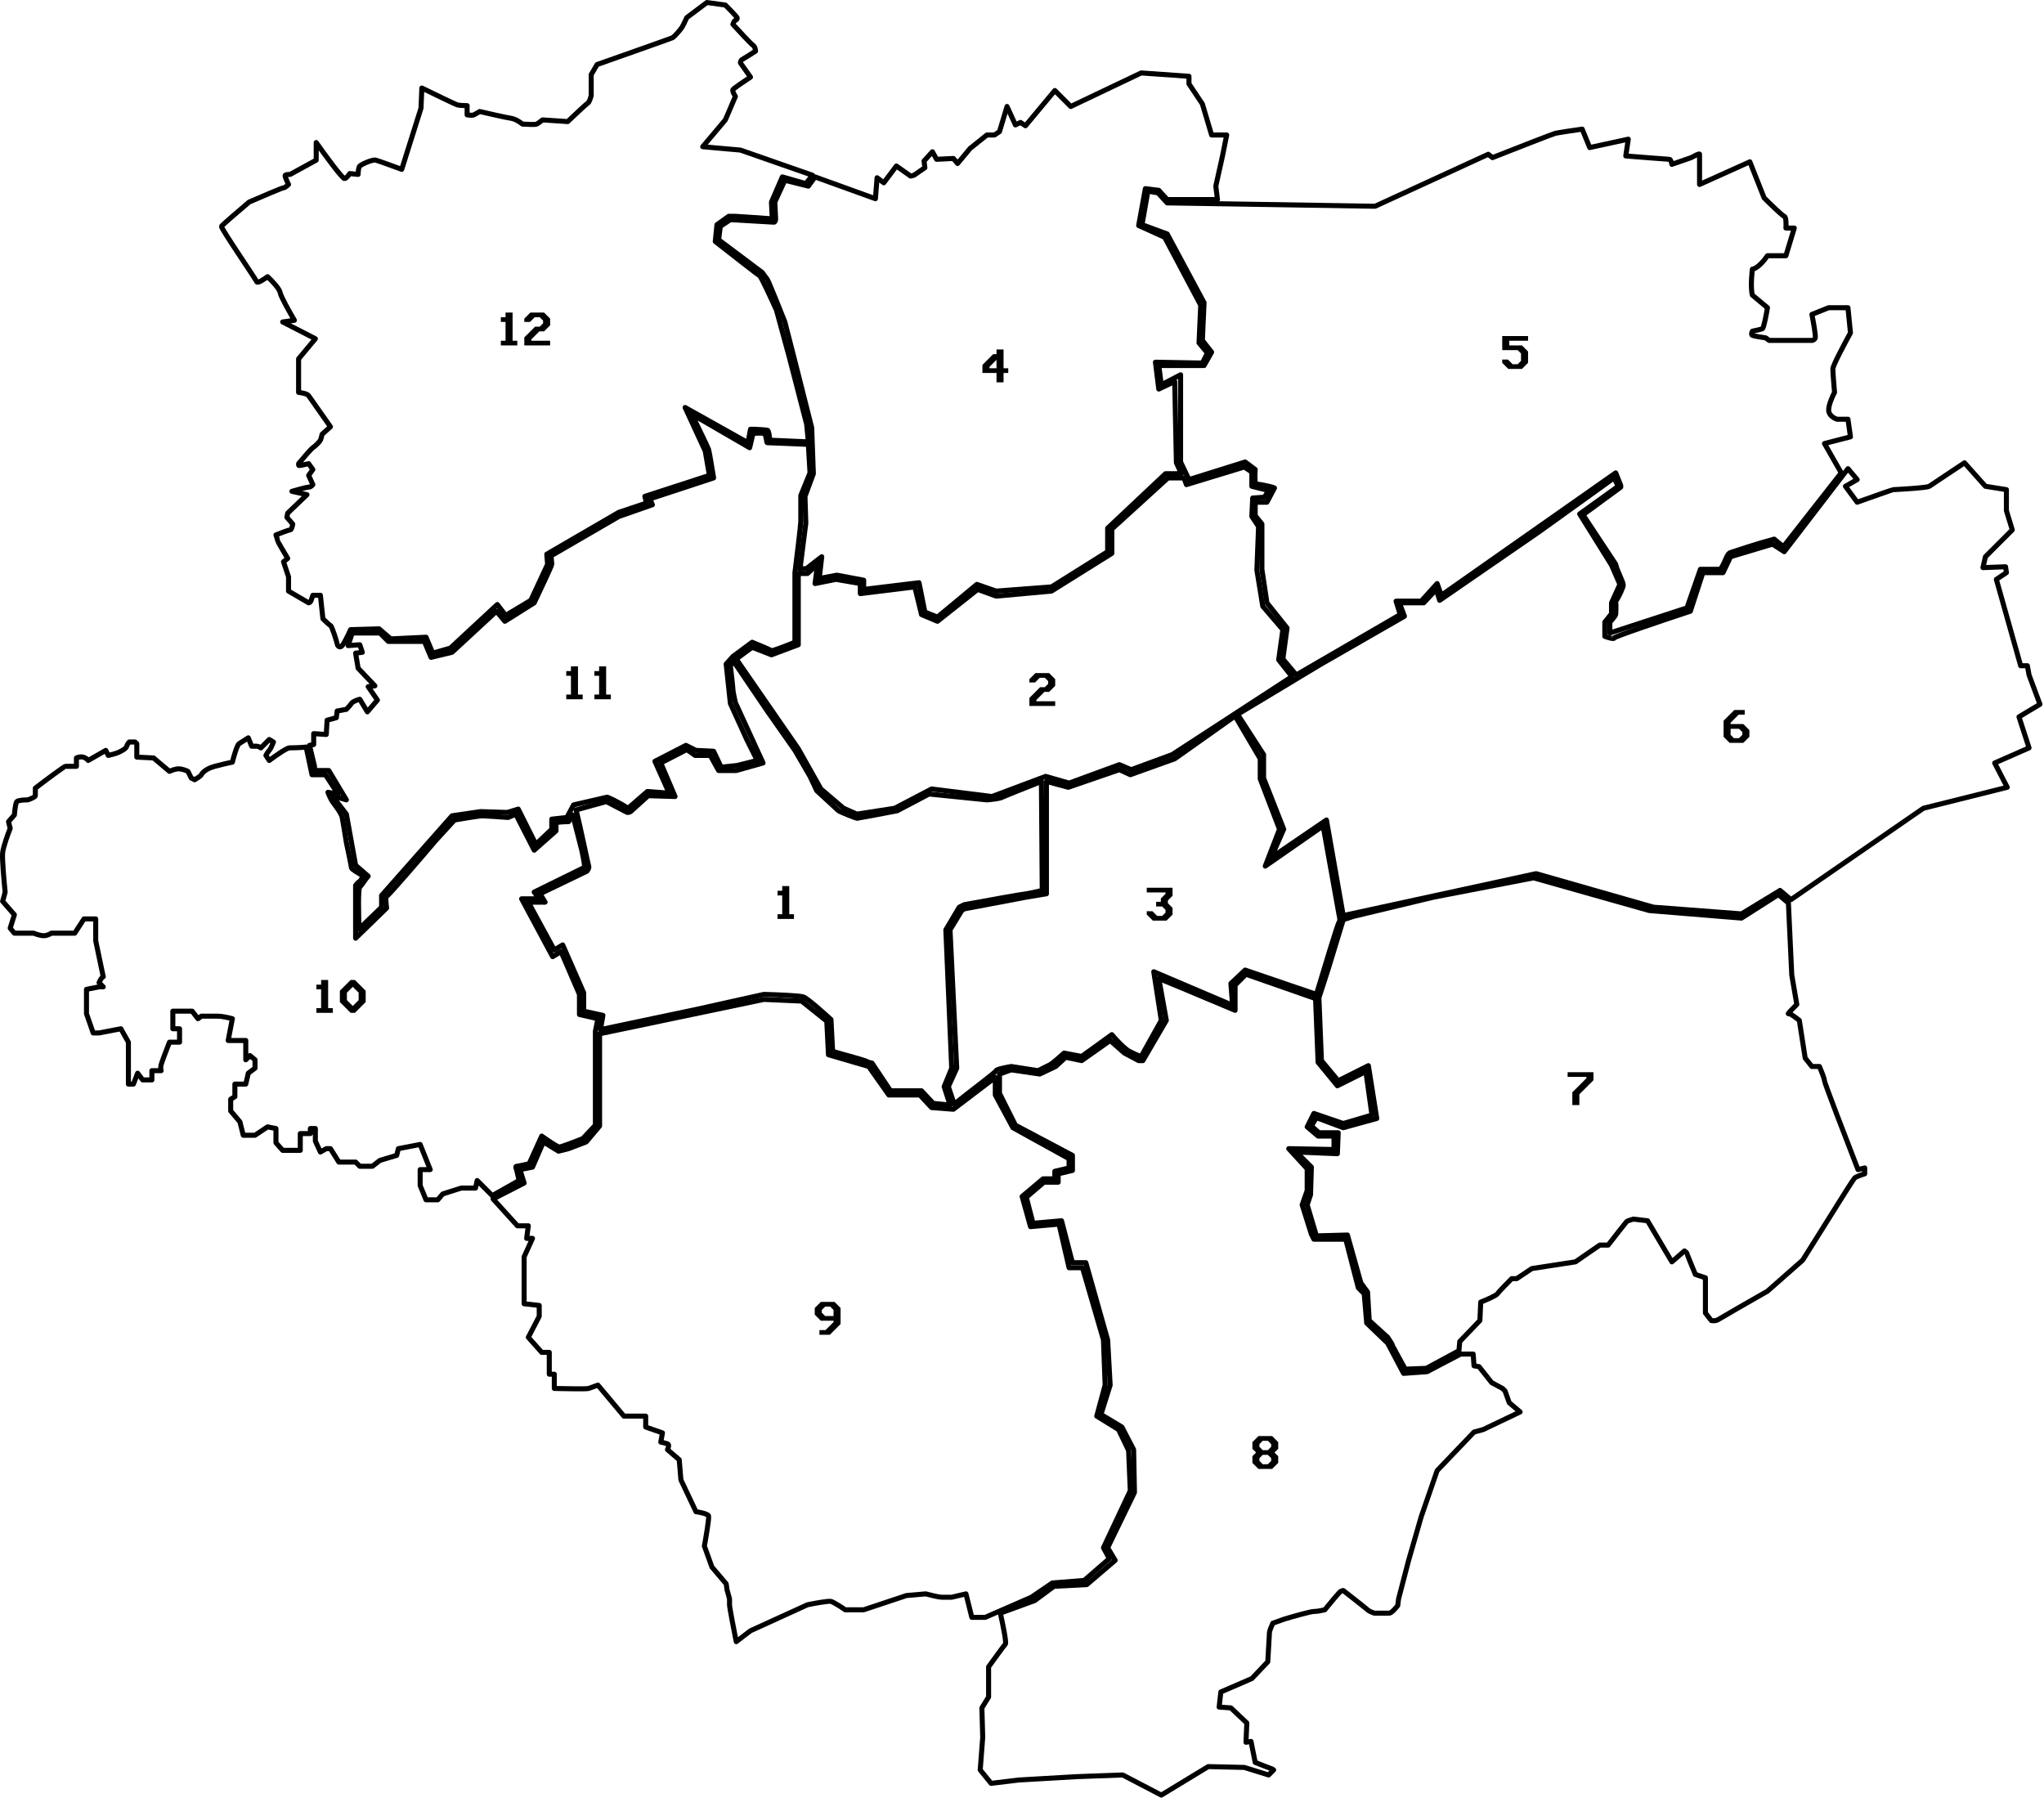
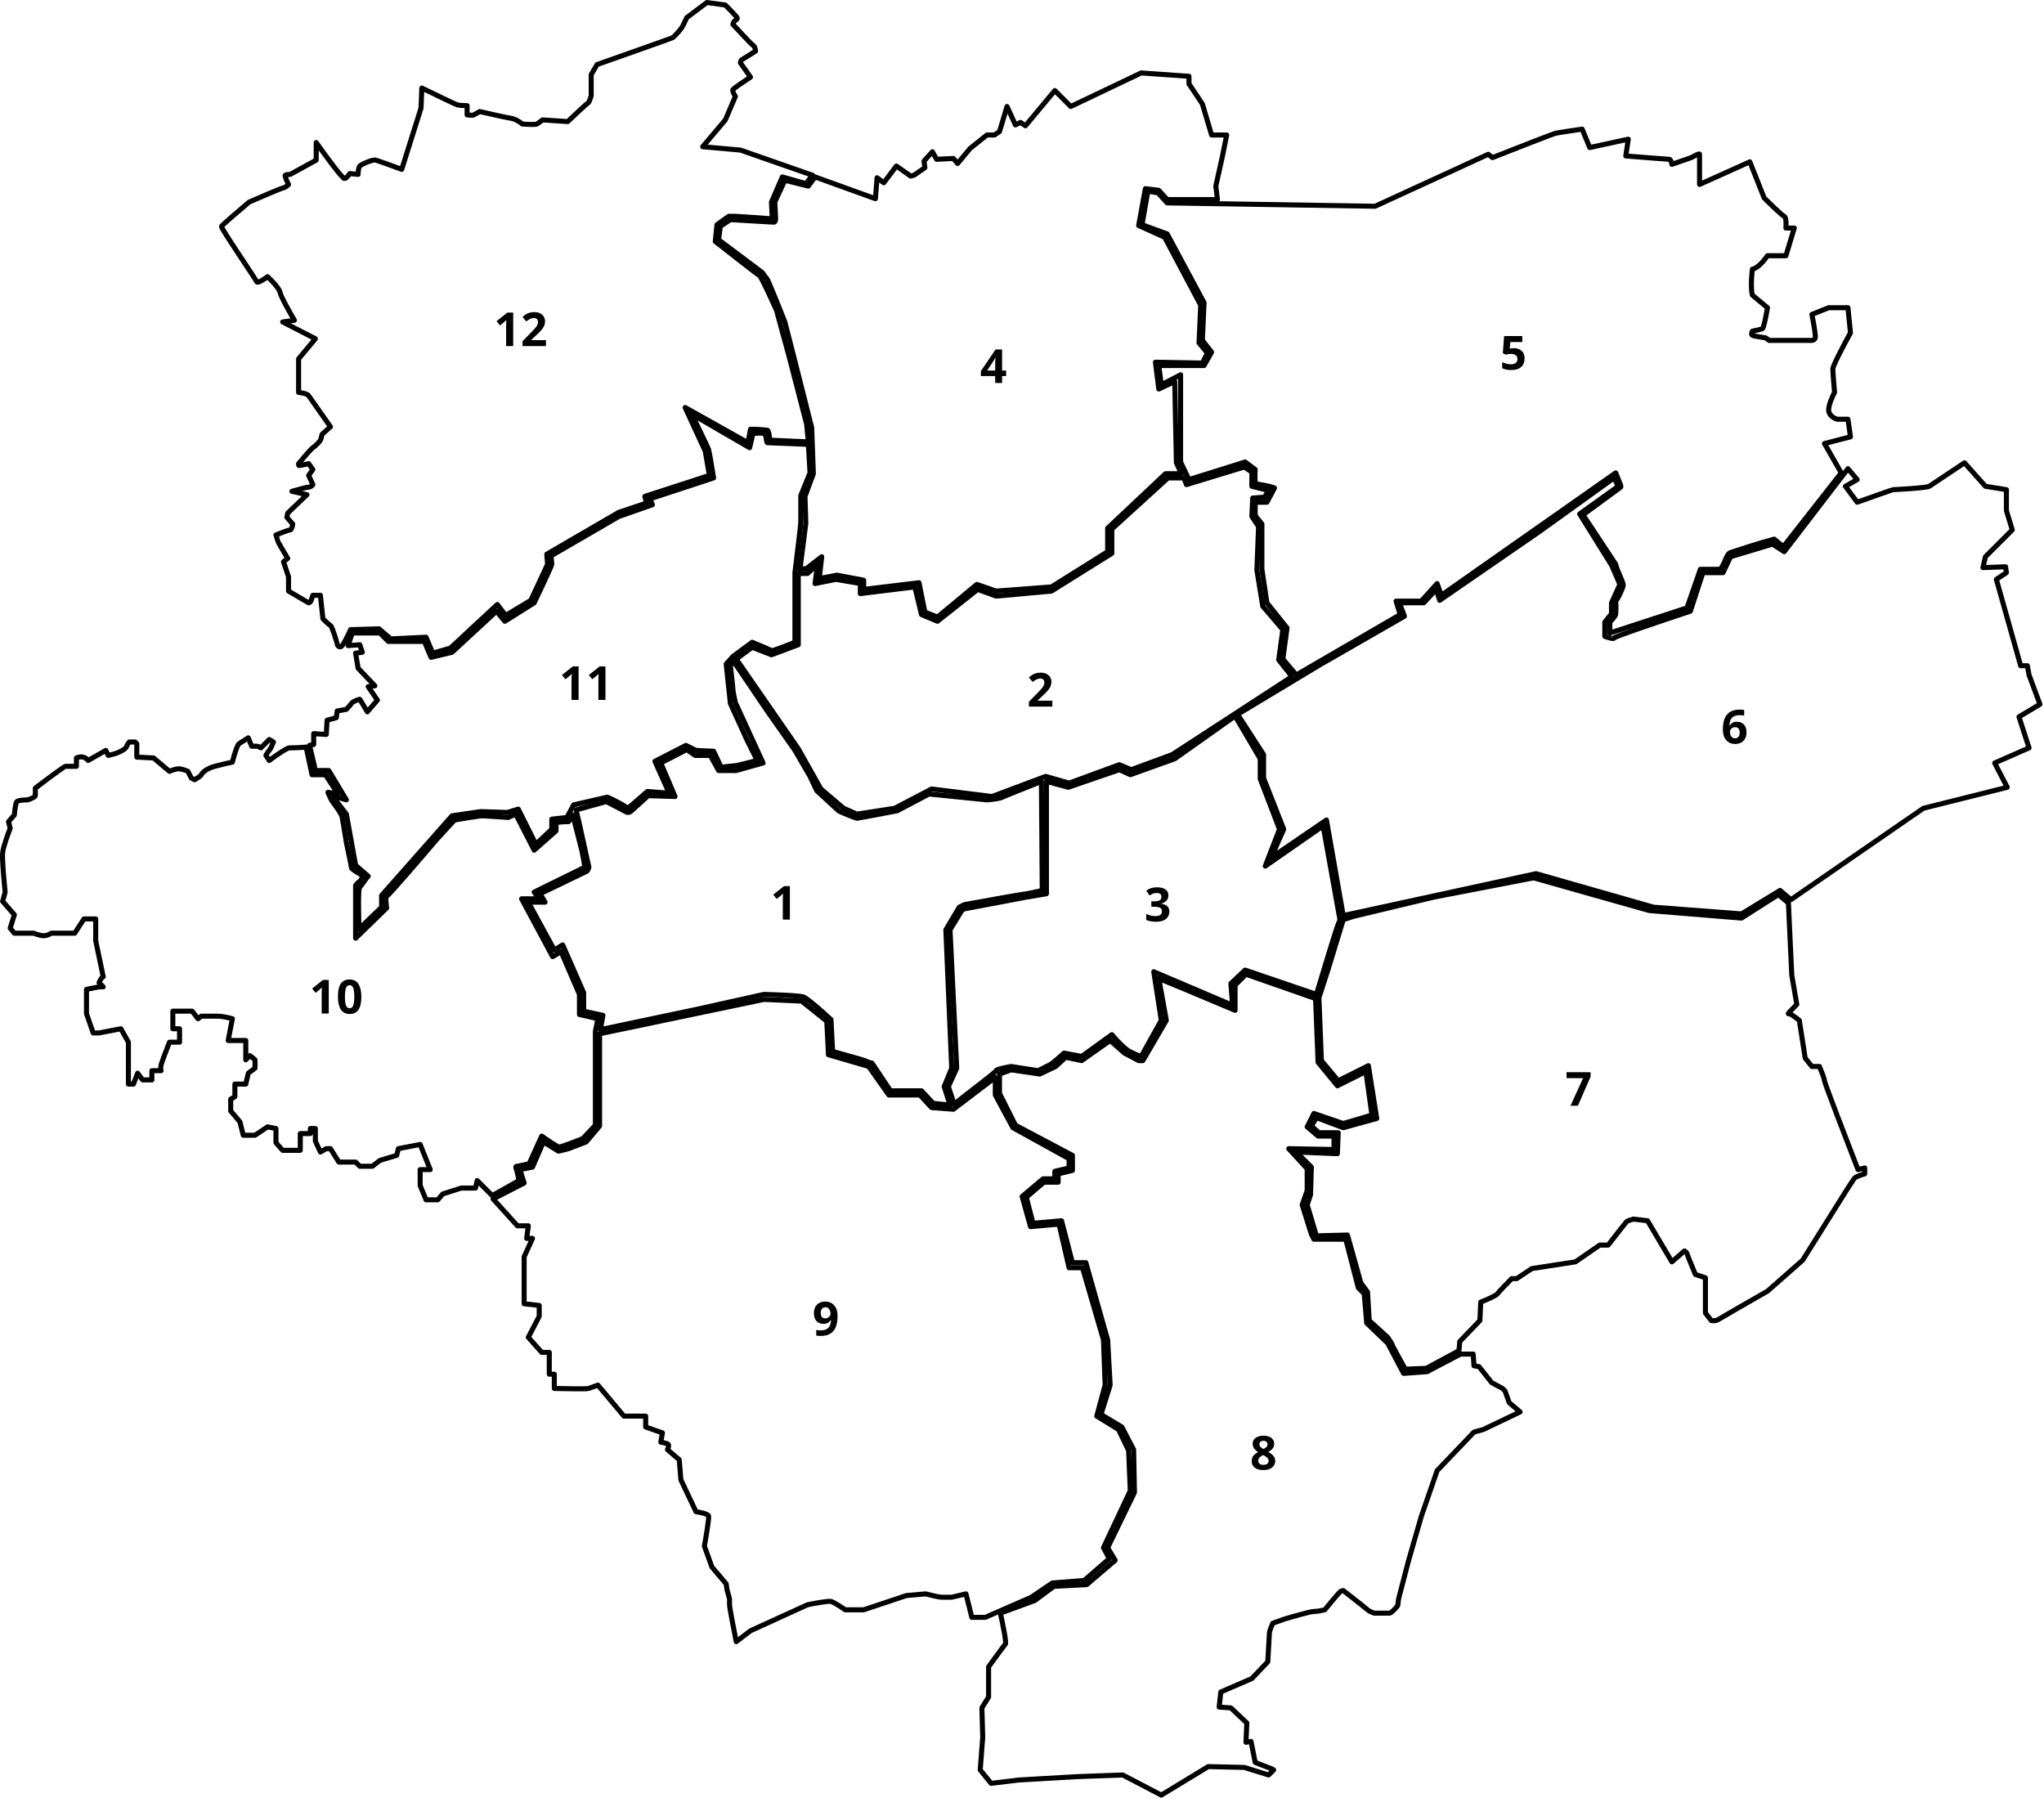
<svg xmlns="http://www.w3.org/2000/svg" width="1219" height="1072" viewBox="0 0 1219 1072" fill="none">
  <g id="DortmundMap">
    <g id="1">
      <path id="outline" d="M359.577 605.5L358.077 614L415.077 602L455.577 593C462.41 593.167 476.677 593.7 479.077 594.5C481.477 595.3 491.077 603.833 495.577 608L496.577 627C503.244 628.833 516.677 632.6 517.077 633C517.477 633.4 519.244 633.833 520.077 634L531.077 650.5H549.577L556.577 658L566.577 659L563.077 648L567.577 637L564.077 554.5L572.077 541L575.077 539.5C586.744 537.333 611.077 533 612.077 533C612.577 533 619.077 531.667 621.577 531L621.077 466C613.91 468.833 599.177 474.7 597.577 475.5C595.977 476.3 590.91 476.833 588.577 477L554.077 473.5L535.077 483.5C527.244 485 511.477 488 511.077 488C510.577 488 500.577 484 500.077 483.5C499.677 483.1 491.244 475.333 487.077 471.5L483.077 463L474.077 447.5L457.577 424L437.577 394.5L437.077 395L435.577 397C436.077 401.167 437.077 409.8 437.077 411C437.077 412.2 438.077 416.833 438.577 419L455.077 455L439.077 459.5H428.577L423.577 450.5H414.577L409.577 447L394.077 455L402.577 475L386.577 474.5C383.244 477.5 376.477 483.6 376.077 484C375.677 484.4 374.577 484.5 374.077 484.5L361.577 478L343.577 483C346.077 493.167 350.677 515.3 351.077 516.5C351.477 517.7 350.577 518.667 350.077 519.5L322.077 533L325.077 538H315.077L330.577 566.5L335.577 563.5L348.077 592V603L359.577 605.5Z" stroke="black" stroke-width="3" stroke-linejoin="round" />
-       <path id="text" d="M470.699 528.4V545.2H473.499V548H463.699V545.2H466.499V534H463.699V531.2H466.499V528.4H470.699Z" fill="black" />
+       <text id="text" fill="black" style="white-space: pre" xml:space="preserve" font-family="Bedstead" font-size="28" font-weight="bold" letter-spacing="0em">
+         <tspan x="459.499" y="548.4">1</tspan>
+       </text>
    </g>
    <g id="2">
      <path id="outline_2" d="M448.577 386L439.077 393L476.077 446.5L489.577 470.5L503.077 482L511.077 485.5L533.577 482L555.577 470.5L591.577 475L623.577 463L637.577 467L667.577 456L674.577 459L699.077 450L770.499 403.5L762.577 393.5L765.077 375.5L753.077 361.5L749.577 340L750.577 314L746.577 308L747.077 297L754.077 296.5L756.577 292.5L746.577 290V281.5L742.077 278.5L707.577 289L706.077 285H696.577L663.077 315.5V330L627.077 352.5L594.077 355.5L583.077 351.5L559.077 370.5L549.577 366.5L545.577 350L513.077 354V348L498.577 345.5L486.077 348L487.577 336.5L481.577 342H476.077V384.5L460.077 390.5L448.577 386Z" stroke="black" stroke-width="3" stroke-linejoin="round" />
-       <path id="text_2" d="M617.511 401.4H625.687L629.299 405.012V408.988L625.687 412.6H622.887L618.099 417.388V418.2H629.299V421H613.899V416.212L620.311 409.8H623.111L625.099 407.812V406.188L623.111 404.2H620.087L617.287 407H613.899V405.012L617.511 401.4Z" fill="black" />
+       <text id="text_2" fill="black" style="white-space: pre" xml:space="preserve" font-family="Bedstead" font-size="28" font-weight="bold" letter-spacing="0em">
+         <tspan x="612.499" y="421.4">2</tspan>
+       </text>
    </g>
    <g id="3">
      <path id="outline_3" d="M570.577 637L565.577 648L569.077 658.5C576.91 652 594.077 639.3 594.077 638.5C594.077 637.7 600.077 636.5 603.077 636L619.077 638.5L626.077 635C627.677 634.2 632.41 630 634.577 628L645.077 630L663.077 617C665.41 620 671.177 625.8 673.577 627C675.977 628.2 679.41 629.833 680.577 630L692.577 608.5L688.077 579.5L735.077 599.5L734.077 586.5L742.577 578.5L785.077 593C789.244 579.333 797.777 550.8 798.577 550C799.377 549.2 798.91 546.667 798.577 545.5L789.077 492.5L754.577 516.5L763.077 494.5L751.577 464.5V452.5L736.577 427L700.577 452.5L674.077 462L667.577 459L637.077 469.5L624.077 466V533L612.077 535L575.077 542L573.577 543L566.577 554.5L570.577 637Z" stroke="black" stroke-width="3" stroke-linejoin="round" />
-       <path id="text_3" d="M683.899 532.2V529.4H699.299V534.188L696.499 536.988V538.612L699.299 541.412V545.388L695.687 549H687.511L683.899 545.388V543.4H687.287L690.087 546.2H693.111L695.099 544.212V542.588L693.111 540.6H689.499V537.8H692.299V535.812L695.099 533.012V532.2H683.899Z" fill="black" />
+       <text id="text_3" fill="black" style="white-space: pre" xml:space="preserve" font-family="Bedstead" font-size="28" font-weight="bold" letter-spacing="0em">
+         <tspan x="682.499" y="549.4">3</tspan>
+       </text>
    </g>
    <g id="4">
      <path id="outline_4" d="M482.077 111L486.077 105.5L522.077 118.5L523.077 106L527.077 109L534.577 99L543.077 105L545.077 104.5L551.577 100L551.077 96L556.077 90.5L558.577 95L568.577 94.5L571.077 97.5L578.577 88.5L588.577 80.5H593.077L596.077 78.5L600.577 63.5L605.577 74.5L608.577 73L611.577 75L629.077 54L638.577 63.5L680.577 43.5L709.077 45.5V50L717.077 62L722.577 80.5H731.577L729.077 93L725.077 111L726.077 119H696.077L691.077 113.5L683.077 112.5L679.077 134.5L694.577 141.5L716.077 182L715.077 204.5L720.077 210.5L717.077 216.5L689.077 216L691.077 232L700.577 227.5L701.577 276L704.577 282.5H695.077L660.577 315V329L627.077 350L594.077 352.5L582.577 348.5L559.077 368L551.577 365L548.077 347.5L515.077 351.5V346L499.077 343L488.577 345L490.077 332C487.244 334.167 481.477 338.6 481.077 339C480.677 339.4 478.744 338.833 477.077 339.5L480.577 312L480.077 296L485.077 282.5L484.077 255C478.91 234.5 468.477 193.2 468.077 192C467.577 190.5 458.077 167 457.577 166.5C457.177 166.1 455.41 163.667 454.577 162.5L428.577 143L429.577 135L435.577 131C443.91 131.5 460.777 132.5 461.577 132.5C462.377 132.5 462.577 131.167 462.577 130.5L462.077 120.5L468.077 107.5L482.077 111Z" stroke="black" stroke-width="3" stroke-linejoin="round" />
-       <path id="text_4" d="M598.499 208.4V219.6H601.299V222.4H598.499V228H594.299V222.4H585.899V217.612L592.311 211.2H594.299V208.4H598.499ZM594.299 214.588L590.099 218.788V219.6H594.299V214.588Z" fill="black" />
+       <text id="text_4" fill="black" style="white-space: pre" xml:space="preserve" font-family="Bedstead" font-size="28" font-weight="bold" letter-spacing="0em">
+         <tspan x="584.499" y="228.4">4</tspan>
+       </text>
    </g>
    <g id="5">
      <path id="outline_5" d="M684.577 114L681.077 134L696.077 139.5L718.077 180.5L717.077 203L722.577 210L718.077 218H691.077L692.577 229.5L704.077 223.5V275.5L709.077 286L742.577 275.5L748.577 280C748.244 282.833 748.577 288.5 748.577 288.5C748.577 288.5 757.077 289.667 760.077 291L755.577 299.5H748.577V307.5L752.577 312.5V339.5L755.577 359.5L767.577 374.5L765.077 393L773.077 402.5L835.077 366.5L832.577 358.5H847.577L857.077 348L859.577 355L963.577 282L966.577 289.5V290.5L944.077 307L963.577 336.5C964.244 340.167 968.077 346.846 968.077 349C968.077 350 965.577 356 963.577 358.5C963.91 360.833 963.577 366.1 963.577 366.5C963.577 366.9 961.577 369.5 960.077 371V377.5L1006.08 362.5L1014.08 339.5H1026.08C1029.58 334 1029.68 330.3 1032.08 329.5C1034.48 328.7 1048.58 324 1058.08 321.5L1063.58 326L1098.08 282L1088.08 264.5L1103.58 260.5L1102.08 250H1095.58C1093.91 249.5 1090.58 247.7 1090.58 244.5C1090.58 241.3 1092.91 236.167 1094.08 234C1093.74 230.167 1093.08 222 1093.08 220C1093.08 218 1100.08 204.833 1103.58 198.5L1102.08 183.5H1090.58L1080.58 187.5C1081.41 191.667 1082.98 200.3 1082.58 201.5C1082.18 202.7 1081.08 203 1080.58 203H1055.08L1053.08 201.5C1050.74 201.167 1045.88 200.4 1045.08 200C1044.28 199.6 1044.74 198.167 1045.08 197.5C1046.74 197.167 1050.28 196.4 1051.08 196C1051.88 195.6 1053.41 187.5 1054.08 183.5L1045.08 176C1043.74 171 1045.08 160.5 1045.08 160.5C1048.28 160.1 1052.41 155 1054.08 152.5H1065.08L1070.08 136H1065.08C1065.24 133.833 1065.28 129.4 1064.08 129C1062.88 128.6 1055.58 121.5 1052.08 118L1043.58 96.5L1013.58 110V92C1013.58 91.2 1010.58 93 1008.58 94L997.077 98C996.91 97 996.377 95 995.577 95C994.777 95 977.91 93.667 969.577 93L971.077 83L948.077 88L943.577 77C938.91 77.667 929.177 79.1 927.577 79.5C925.977 79.9 901.91 89.333 890.077 94L887.577 92L820.077 123L696.077 121L690.577 115L684.577 114Z" stroke="black" stroke-width="3" stroke-linejoin="round" />
-       <path id="text_5" d="M895.899 200.4H911.299V203.2H900.099V206H907.687L911.299 209.612V216.388L907.687 220H899.511L895.899 216.388V214.4H899.287L902.087 217.2H905.111L907.099 215.212V210.788L905.111 208.8H895.899V200.4Z" fill="black" />
+       <text id="text_5" fill="black" style="white-space: pre" xml:space="preserve" font-family="Bedstead" font-size="28" font-weight="bold" letter-spacing="0em">
+         <tspan x="894.499" y="220.4">5</tspan>
+       </text>
    </g>
    <g id="6">
      <path id="outline_6" d="M787.077 396.5L738.077 426L753.577 450V464L765.577 494.5L758.077 511.5L791.077 489L801.077 546L916.077 521L986.077 541L1038.58 545L1061.58 531L1068.08 536.5L1147.08 482L1197.08 469.5L1189.58 455L1210.08 446L1204.08 427.5L1216.58 420L1210.08 402.5L1209.08 397H1205.08L1190.58 345.5L1196.58 341.5L1196.08 338L1182.58 338.5L1184.08 332L1200.08 316L1196.58 304.5V292L1184.08 290L1171.58 276L1150.58 290C1149.08 291 1129.58 292 1129.08 292C1128.68 292 1114.58 297 1107.58 299.5L1100.58 290L1107.58 286L1102.08 279.5L1064.08 329L1057.08 324.5L1032.08 332L1027.58 341.5H1015.58L1008.08 364.5C992.91 369.5 962.577 379.7 962.577 380.5C962.577 381.3 958.91 380.167 957.077 379.5V371L961.077 366V359.5L966.077 348.5L961.077 337L942.077 306.5L965.077 290L962.577 285L918.077 317L858.577 358L856.577 351.5L849.077 359.5H834.577L837.577 367.5L787.077 396.5Z" stroke="black" stroke-width="3" stroke-linejoin="round" />
-       <path id="text_6" d="M1034.31 423.4H1040.5V426.2H1036.89L1032.1 430.988V431.8H1039.69L1043.3 435.412V439.388L1039.69 443H1031.51L1027.9 439.388V429.812L1034.31 423.4ZM1032.1 434.6V438.212L1034.09 440.2H1037.11L1039.1 438.212V436.588L1037.11 434.6H1032.1Z" fill="black" />
+       <text id="text_6" fill="black" style="white-space: pre" xml:space="preserve" font-family="Bedstead" font-size="28" font-weight="bold" letter-spacing="0em">
+         <tspan x="1026.5" y="443.4">6</tspan>
+       </text>
    </g>
    <g id="7">
      <path id="outline_7" d="M870.077 805.5L850.577 816L838.077 816.5C835.577 812 830.577 802.9 830.577 802.5C830.577 802.1 828.577 799 827.577 797.5L816.577 787.5L815.577 770.5L811.577 765L803.577 736.5L785.077 737L779.577 718.5L781.577 712.5L782.077 696L773.077 687L797.577 688L798.077 675.5H786.577L782.077 671.5L785.077 666.5L801.077 672.5L821.077 667L816.077 635.5L798.077 644.5L788.077 632.5L786.577 595L792.077 578L801.077 548.5L807.077 546.5L855.077 535L914.577 523.5L983.577 543L1038.58 547.5L1060.58 533.5L1066.58 538.5L1067.08 549.5L1068.58 581.5L1071.58 599C1069.58 601 1065.78 604.9 1066.58 604.5C1067.38 604.1 1071.24 607 1073.08 608.5L1076.58 631L1080.58 636H1085.08C1086.08 638.334 1088.08 643.3 1088.08 644.5C1088.08 645.7 1101.41 680.334 1108.08 697.5L1112.08 696.5V700C1110.41 700.5 1106.88 701.7 1106.08 702.5C1105.28 703.3 1099.08 713.167 1096.08 718L1075.08 751.5L1054.08 770C1044.74 775.334 1025.78 786.2 1024.58 787C1023.38 787.8 1021.41 787.667 1020.58 787.5L1017.08 783V762L1011.08 760C1009.41 756 1006.08 747.9 1006.08 747.5C1006.08 747.1 1005.08 746.334 1004.58 746L997.077 752.5L982.577 728L974.077 727C972.91 727.334 970.477 728.1 970.077 728.5C969.677 728.9 962.577 738 959.077 742.5H954.077L939.577 752.5L913.577 756.5L904.577 762.5H901.577C899.077 765 893.877 770.3 893.077 771.5C892.277 772.7 886.077 775.334 883.077 776.5L882.577 787.5L870.577 800L870.077 805.5Z" stroke="black" stroke-width="3" stroke-linejoin="round" />
-       <path id="text_7" d="M934.899 642.2V639.4H950.299V644.188L941.899 652.588V659H937.699V651.412L946.099 643.012V642.2H934.899Z" fill="black" />
+       <text id="text_7" fill="black" style="white-space: pre" xml:space="preserve" font-family="Bedstead" font-size="28" font-weight="bold" letter-spacing="0em">
+         <tspan x="933.499" y="659.4">7</tspan>
+       </text>
    </g>
    <g id="8">
      <path id="outline_8" d="M584.577 1055.5L591.077 1063.5L607.577 1061.5L642.077 1059.5L669.577 1058.5L692.577 1070.5L720.577 1053.5L742.077 1054L756.577 1058.5L759.577 1055.5C759.41 1055.33 758.777 1054.9 757.577 1054.5C756.377 1054.1 751.077 1052 748.577 1051L746.077 1038.5L743.077 1039L743.577 1027.5L734.077 1018.5L727.077 1018L728.077 1009L746.577 1001L756.077 991C756.41 985.5 757.077 974.3 757.077 973.5C757.077 972.7 758.41 969.5 759.077 968L766.077 965.5C771.077 964 781.577 961 783.577 961C785.577 961 788.744 960.333 790.077 960C792.91 956.5 798.777 949.4 799.577 949C800.377 948.6 800.91 948.5 801.077 948.5C805.577 952 814.777 959.2 815.577 960C816.377 960.8 818.577 961.667 819.577 962H828.577C829.777 962 832.41 959 833.577 957.5L834.077 953.5L840.077 930.5L847.577 904.5L857.077 877L879.077 854L884.577 852.5L906.577 842L900.077 836.5L897.577 829.5L896.077 828L889.577 824.5L882.077 815L879.077 814.5L878.577 807.5H871.077L851.077 818L837.077 819L827.577 801L815.077 789L813.577 771.5L810.077 768L802.577 739H783.577L782.077 736L776.577 718.5L779.577 710V697L768.577 685L795.577 685.5V677.5H786.077L779.577 672L783.577 664L801.077 670L818.077 665V664L814.577 639L797.577 647.5L786.077 633.5L784.577 595.5L743.077 581L736.577 587.5V602.5L705.577 589.5L691.077 583.5L695.577 608.5L681.577 632.5H679.077L670.577 628L662.077 620.5L645.077 632.5L635.577 630.5L629.577 636L620.077 640.5L603.077 638L596.077 640.5V652L605.577 671L639.577 689V698L631.077 700V705H622.577L612.077 714L616.077 729.5L633.077 728L639.577 753H647.577L660.577 799L662.077 826L656.577 843.5L669.077 851L676.077 864.5L676.577 890L660.577 923L665.077 930.5L648.077 945L628.577 946L617.077 954.5L596.577 962C597.91 967.833 600.377 979.7 599.577 980.5C598.777 981.3 592.577 989.833 589.577 994V1012L585.577 1018.5L586.077 1036L584.577 1055.5Z" stroke="black" stroke-width="3" stroke-linejoin="round" />
-       <path id="text_8" d="M750.511 856.4H758.687L762.299 860.012V863.988L760.087 866.2L762.299 868.412V872.388L758.687 876H750.511L746.899 872.388V868.412L749.111 866.2L746.899 863.988V860.012L750.511 856.4ZM751.099 861.188V862.812L753.087 864.8H756.111L758.099 862.812V861.188L756.111 859.2H753.087L751.099 861.188ZM751.099 869.588V871.212L753.087 873.2H756.111L758.099 871.212V869.588L756.111 867.6H753.087L751.099 869.588Z" fill="black" />
+       <text id="text_8" fill="black" style="white-space: pre" xml:space="preserve" font-family="Bedstead" font-size="28" font-weight="bold" letter-spacing="0em">
+         <tspan x="745.499" y="876.4">8</tspan>
+       </text>
    </g>
    <g id="9">
      <path id="outline_9" d="M455.577 596L357.577 616.5V671.5L349.577 681L339.077 685L333.077 686.5L324.077 681L317.577 696L310.077 697.5L312.577 705.5L294.077 715L308.577 731H315.077L314.077 738.5H317.577L312.577 749.5V777.5L321.577 778.5V785L315.077 797.5L323.077 806.5H327.577V819.5H330.577V828C336.91 828.167 349.877 828.4 351.077 828C352.277 827.6 355.244 826.5 356.577 826L372.077 844.5H385.077V851L395.077 854.5L394.077 860C394.91 860.167 396.877 860.6 398.077 861C399.277 861.4 398.577 863.5 398.077 864.5L405.077 870.5L406.077 882.5L415.077 901.5C417.41 901.833 422.177 902.8 422.577 904C422.977 905.2 421.077 916.5 420.077 922L424.577 934.5L433.077 944.5L433.577 948L435.077 953.5V957C435.077 958.6 437.744 972.333 439.077 979L447.577 972.5L481.577 957C485.577 956.167 493.977 954.6 495.577 955C497.177 955.4 501.91 958.5 504.077 960H515.077L540.577 951.5L552.077 950.5C554.577 951.167 559.977 952.5 561.577 952.5H567.577L576.077 950.5L579.577 964.5H587.577L615.077 952.5L627.577 944L646.577 942.5L661.577 929.5L658.077 923L674.077 889L673.077 865L667.077 852.5L654.077 844.5L659.077 826L658.077 799L645.577 756H637.577L631.577 730L614.577 731.5L609.577 713.5L622.077 703H629.077V698.5L637.577 696.5V691L604.077 672.5L593.577 653V642.5L568.577 661.5L555.577 660.5L548.577 653H530.077L518.077 636L494.077 629L493.077 609L478.077 597L455.577 596Z" stroke="black" stroke-width="3" stroke-linejoin="round" />
-       <path id="text_9" d="M489.511 776.4H497.687L501.299 780.012V789.588L494.887 796H488.699V793.2H492.311L497.099 788.412V787.6H489.511L485.899 783.988V780.012L489.511 776.4ZM490.099 781.188V782.812L492.087 784.8H497.099V781.188L495.111 779.2H492.087L490.099 781.188Z" fill="black" />
+       <text id="text_9" fill="black" style="white-space: pre" xml:space="preserve" font-family="Bedstead" font-size="28" font-weight="bold" letter-spacing="0em">
+         <tspan x="484.499" y="796.4">9</tspan>
+       </text>
    </g>
    <g id="10">
      <path id="outline_10" d="M57.077 561L61.577 582.5C60.777 582.5 59.577 584.833 59.077 586L61.577 588.5H59.077L51.577 590V604.5L55.577 616H59.077L72.077 613.5L76.577 621.5V646.5H79.577L82.077 640L85.077 644H90.577V638.5H96.077C95.91 638 95.677 636.6 96.077 635C96.477 633.4 99.577 625.333 101.077 621.5H107.077V613.5H103.077V603H114.577L118.077 607.5L120.077 606H130.077C132.477 606 136.744 607 138.577 607.5L136.077 620.5H146.577V632L149.077 629.5L152.077 632V637L148.077 640L146.577 646.5H140.077V654L137.577 655.5V662.5L143.077 669L145.077 677H152.077L159.577 672L164.577 673V681.5L168.577 686H179.077V676H185.077V673H188.077V680.5L191.077 687L194.577 685H197.077L202.077 693H212.077L214.577 695.5H222.077L226.577 692L236.577 689L237.577 685L250.577 682.5L256.577 697.5H250.577V707L254.077 715.5H261.077L264.077 712L275.077 708.5H283.577L284.577 704L293.577 713L309.577 704L308.077 697.5C307.744 696.833 307.277 695.5 308.077 695.5C308.877 695.5 313.41 694.5 315.577 694L323.077 677.5C326.077 679.667 332.377 684 333.577 684C334.777 684 343.41 680.667 347.577 679L355.077 671V615L356.577 607.5L345.577 605V593L334.577 567.5L329.577 570.5L311.077 536H321.577L318.577 532L348.077 517.5C348.244 517.333 348.577 516.8 348.577 516C348.577 515.2 347.577 510 347.077 507.5L341.577 486L339.077 490C336.577 490 331.577 490.2 331.577 491V495.5L318.577 507L307.577 485.5L303.077 487.5C298.577 487.167 289.177 486.5 287.577 486.5C285.977 486.5 275.91 488.167 271.077 489L260.077 501C250.577 512.167 231.377 534.5 230.577 534.5C229.777 534.5 230.244 539.167 230.577 541.5L212.077 559.5V528C212.41 527.5 213.377 526.3 214.577 525.5C215.777 524.7 216.077 522.833 216.077 522C213.91 520.833 209.577 518.3 209.577 517.5C209.577 516.7 207.577 507.167 206.577 502.5C205.91 498.333 204.477 489.5 204.077 487.5C203.577 485 200.077 480.5 198.577 478.5C197.377 476.9 196.077 473.833 195.577 472.5L201.577 473.5L194.077 462H186.077L182.577 445.5C180.244 445.833 174.177 446 172.577 446C170.977 446 163.91 451 160.577 453.5L158.577 450.5C158.91 449.833 159.777 448.3 160.577 447.5C161.377 446.7 162.577 443.833 163.077 442.5L160.577 441L155.577 446C155.077 445.667 153.877 445 153.077 445H150.077L148.077 440C146.744 440.833 143.777 442.7 142.577 443.5C141.377 444.3 139.41 451.167 138.577 454.5C136.91 454.833 132.477 455.8 128.077 457C122.577 458.5 120.577 461 120.077 462C119.677 462.8 117.244 464.333 116.077 465L114.077 464L112.077 460C111.077 459.5 108.577 458.5 106.577 458.5C104.577 458.5 102.077 459.5 101.077 460L91.577 452L81.577 451.5V443.5L80.577 442.5H77.077C76.744 442.833 75.977 443.8 75.577 445C75.077 446.5 73.077 447.5 71.077 448.5C69.477 449.3 66.077 450.167 64.577 450.5L63.077 447.5L52.577 453.5C52.244 453 51.177 451.9 49.577 451.5C47.977 451.1 46.244 451.667 45.577 452V457H39.077C38.277 457 26.744 465.667 21.077 470V474.5C21.077 475.3 18.077 476.5 16.577 477C14.744 477 10.877 477.2 10.077 478C9.277 478.8 8.744 483.667 8.577 486L5.077 490L6.077 494C4.744 497.333 1.977 504.9 1.577 508.5C1.177 512.1 2.41 525.667 3.077 532L1.577 537.5L8.577 545.5L6.077 553.5L8.577 556.5H20.077C21.244 557 24.077 558 26.077 558C28.077 558 29.91 557 30.577 556.5H44.577L50.077 548H57.077V561Z" stroke="black" stroke-width="3" stroke-linejoin="round" />
-       <path id="text_10" d="M195.699 584.4V601.2H198.499V604H188.699V601.2H191.499V590H188.699V587.2H191.499V584.4H195.699ZM211.676 584.4L218.088 590.812V597.588L211.676 604H209.1L202.688 597.588V590.812L209.1 584.4H211.676ZM210.388 588.488L206.888 591.988V596.412L210.388 599.912L213.888 596.412V591.988L210.388 588.488Z" fill="black" />
+       <text id="text_10" fill="black" style="white-space: pre" xml:space="preserve" font-family="Bedstead" font-size="28" font-weight="bold" letter-spacing="0em">
+         <tspan x="184.499" y="604.4">10</tspan>
+       </text>
    </g>
    <g id="11">
      <path id="outline_11" d="M342.077 480L338.077 487.5L329.077 488.5V494.5L319.577 503.5L309.077 482.5L302.577 484.5L286.577 484L269.577 486.5L227.577 534V541L214.077 554C213.91 545.833 213.411 530.166 214.577 529C216.077 527.5 218.077 524 219.577 522.5L212.077 516L206.577 485.5L198.077 474.5L206.577 477L196.077 459.5H187.577V457L184.577 444.5L187.077 444V437.5L194.577 438L195.077 429.5L200.577 428L201.077 424L206.577 423C207.244 422.333 208.777 420.7 209.577 419.5C210.377 418.3 213.244 417.333 214.577 417L219.077 424.5L225.077 417.5L219.577 409.5L223.577 409L213.577 398.5L212.077 389.5L216.077 389L214.577 384.5L207.577 385L210.077 377.5H226.577L231.577 382.5H253.077L257.077 392L269.577 389L296.077 364.5L301.077 370.5L318.577 359.5C322.077 352.167 329.077 337.3 329.077 336.5C329.077 335.7 328.744 332.833 328.577 331.5L369.077 308L389.077 301L387.577 297.5L425.577 285C424.744 279.833 422.977 269.2 422.577 268C422.177 266.8 415.744 253.5 412.577 247L447.077 267L449.077 258.5C450.744 258.333 454.377 258.1 455.577 258.5C457.077 259 457.077 264 457.577 264C457.977 264 474.077 264.667 482.077 265L483.077 282L477.577 295.5V311C477.577 313 475.244 332.167 474.077 341.5V383C469.577 384.833 460.477 388.4 460.077 388C459.677 387.6 452.244 384.5 448.577 383L437.077 391.5L433.077 396L435.577 419.5L445.577 441.5L451.577 453.5L439.577 456.5L430.077 457.5L425.577 448L415.077 447.5L409.077 444.5L390.577 454L399.077 473L386.077 472L374.577 482C371.41 479.833 364.777 476.4 363.577 476C362.377 475.6 362.577 475.167 361.577 475.5L342.077 480Z" stroke="black" stroke-width="3" stroke-linejoin="round" />
-       <path id="text_11" d="M344.699 397.4V414.2H347.499V417H337.699V414.2H340.499V403H337.699V400.2H340.499V397.4H344.699ZM361.488 397.4V414.2H364.288V417H354.488V414.2H357.288V403H354.488V400.2H357.288V397.4H361.488Z" fill="black" />
+       <text id="text_11" fill="black" style="white-space: pre" xml:space="preserve" font-family="Bedstead" font-size="28" font-weight="bold" letter-spacing="0em">
+         <tspan x="333.499" y="417.4">11</tspan>
+       </text>
    </g>
    <g id="12">
      <path id="outline_12" d="M446.077 264L408.577 243L420.577 269L423.077 283.5L384.577 296L385.577 300L369.077 305.5L326.077 330.5L326.577 336.5L316.577 358L301.577 367L296.577 360.5L268.577 386.5L258.077 389.5L254.077 380L233.077 381L226.077 375L209.077 375.5C207.744 378.5 204.777 384.7 203.577 385.5C202.077 386.5 201.077 384.5 201.077 384C201.077 383.5 198.077 373.5 197.077 373C196.277 372.6 193.744 370.167 192.577 369L191.077 355H186.577L185.577 358C185.177 359.2 184.41 359.5 184.077 359.5L172.077 352.5V344L169.077 335L171.577 333C169.577 329.667 165.577 322.9 165.577 322.5C165.577 322.1 164.91 320 164.577 319C167.077 318 172.277 316 173.077 316C173.877 316 174.41 313.667 174.577 312.5L171.077 308.5L171.577 306L183.077 295L174.077 293C176.91 292.167 182.877 290.5 184.077 290.5C185.277 290.5 186.244 289.5 186.577 289L184.077 283.5L186.577 280L184.077 276.5C182.077 277 178.077 277.9 178.077 277.5V276.5C180.41 273.667 185.377 267.8 186.577 267C188.077 266 190.577 263.5 191.077 262.5C191.477 261.7 191.91 259.833 192.077 259L197.077 254.5C193.077 248.833 184.877 237.2 184.077 236C183.277 234.8 179.744 234.167 178.077 234V214L188.077 202L168.577 192L175.577 191C172.91 186.5 167.477 176.9 167.077 174.5C166.677 172.1 161.91 167.167 159.577 165C157.577 166.5 153.477 169.2 153.077 168C152.577 166.5 131.577 136 132.077 135C132.477 134.2 143.244 125 148.577 120.5C155.077 117.667 168.277 112 169.077 112C169.877 112 171.41 110.667 172.077 110C171.244 108.333 169.677 104.9 170.077 104.5C170.477 104.1 172.244 104 173.077 104L188.577 95.5V85C193.744 92.333 204.377 106.9 205.577 106.5C206.777 106.1 208.077 104.333 208.577 103.5L213.577 104C213.577 102.667 213.777 99.8 214.577 99C215.577 98 222.077 95 224.077 95.5C225.677 95.9 235.077 99.333 239.577 101L251.077 64.5L251.577 52.5C258.077 55.667 271.377 62.1 272.577 62.5C273.777 62.9 277.077 63 278.577 63V68.5C279.577 68.667 281.777 68.9 282.577 68.5C283.377 68.1 285.244 67 286.077 66.5C291.077 67.667 301.777 70.1 304.577 70.5C307.377 70.9 310.41 73 311.577 74C314.077 74.167 319.277 74.4 320.077 74C320.877 73.6 322.744 72.167 323.577 71.5L338.577 72.5C342.244 69 349.777 61.9 350.577 61.5C351.377 61.1 352.244 58.333 352.577 57V44.5L356.077 38.5C370.744 33.333 400.277 22.9 401.077 22.5C402.077 22 405.577 18 406.577 16.5C407.377 15.3 408.91 12 409.577 10.5L421.577 1.5L432.577 3C434.744 5.167 439.177 9.7 439.577 10.5C440.077 11.5 438.577 12 438.077 12.5C437.677 12.9 437.244 14 437.077 14.5C440.577 18.333 447.877 26.2 449.077 27C450.277 27.8 450.577 29.667 450.577 30.5C448.244 32 443.377 35.1 442.577 35.5C441.777 35.9 441.577 37 441.577 37.5L447.577 46C444.244 48.167 437.477 52.7 437.077 53.5C436.677 54.3 437.91 56.5 438.577 57.5L432.577 71.5L419.077 87.5L441.577 89.5L484.577 104.5L480.577 109.5L466.577 105.5L460.077 120.5L460.577 130.5C453.577 130 439.377 129 438.577 129H434.577L427.577 134L426.577 144C435.077 150.667 452.277 164.1 453.077 164.5C453.877 164.9 460.077 178.333 463.077 185L470.577 212.5L481.077 253L482.077 263.5L459.077 262.5C458.91 260 458.377 256.5 457.577 256.5C456.777 256.5 450.91 255.833 447.577 256L446.077 264Z" stroke="black" stroke-width="3" stroke-linejoin="round" />
-       <path id="text_12" d="M305.699 186.4V203.2H308.499V206H298.699V203.2H301.499V192H298.699V189.2H301.499V186.4H305.699ZM316.3 186.4H324.476L328.088 190.012V193.988L324.476 197.6H321.676L316.888 202.388V203.2H328.088V206H312.688V201.212L319.1 194.8H321.9L323.888 192.812V191.188L321.9 189.2H318.876L316.076 192H312.688V190.012L316.3 186.4Z" fill="black" />
+       <text id="text_12" fill="black" style="white-space: pre" xml:space="preserve" font-family="Bedstead" font-size="28" font-weight="bold" letter-spacing="0em">
+         <tspan x="294.499" y="206.4">12</tspan>
+       </text>
    </g>
  </g>
</svg>
